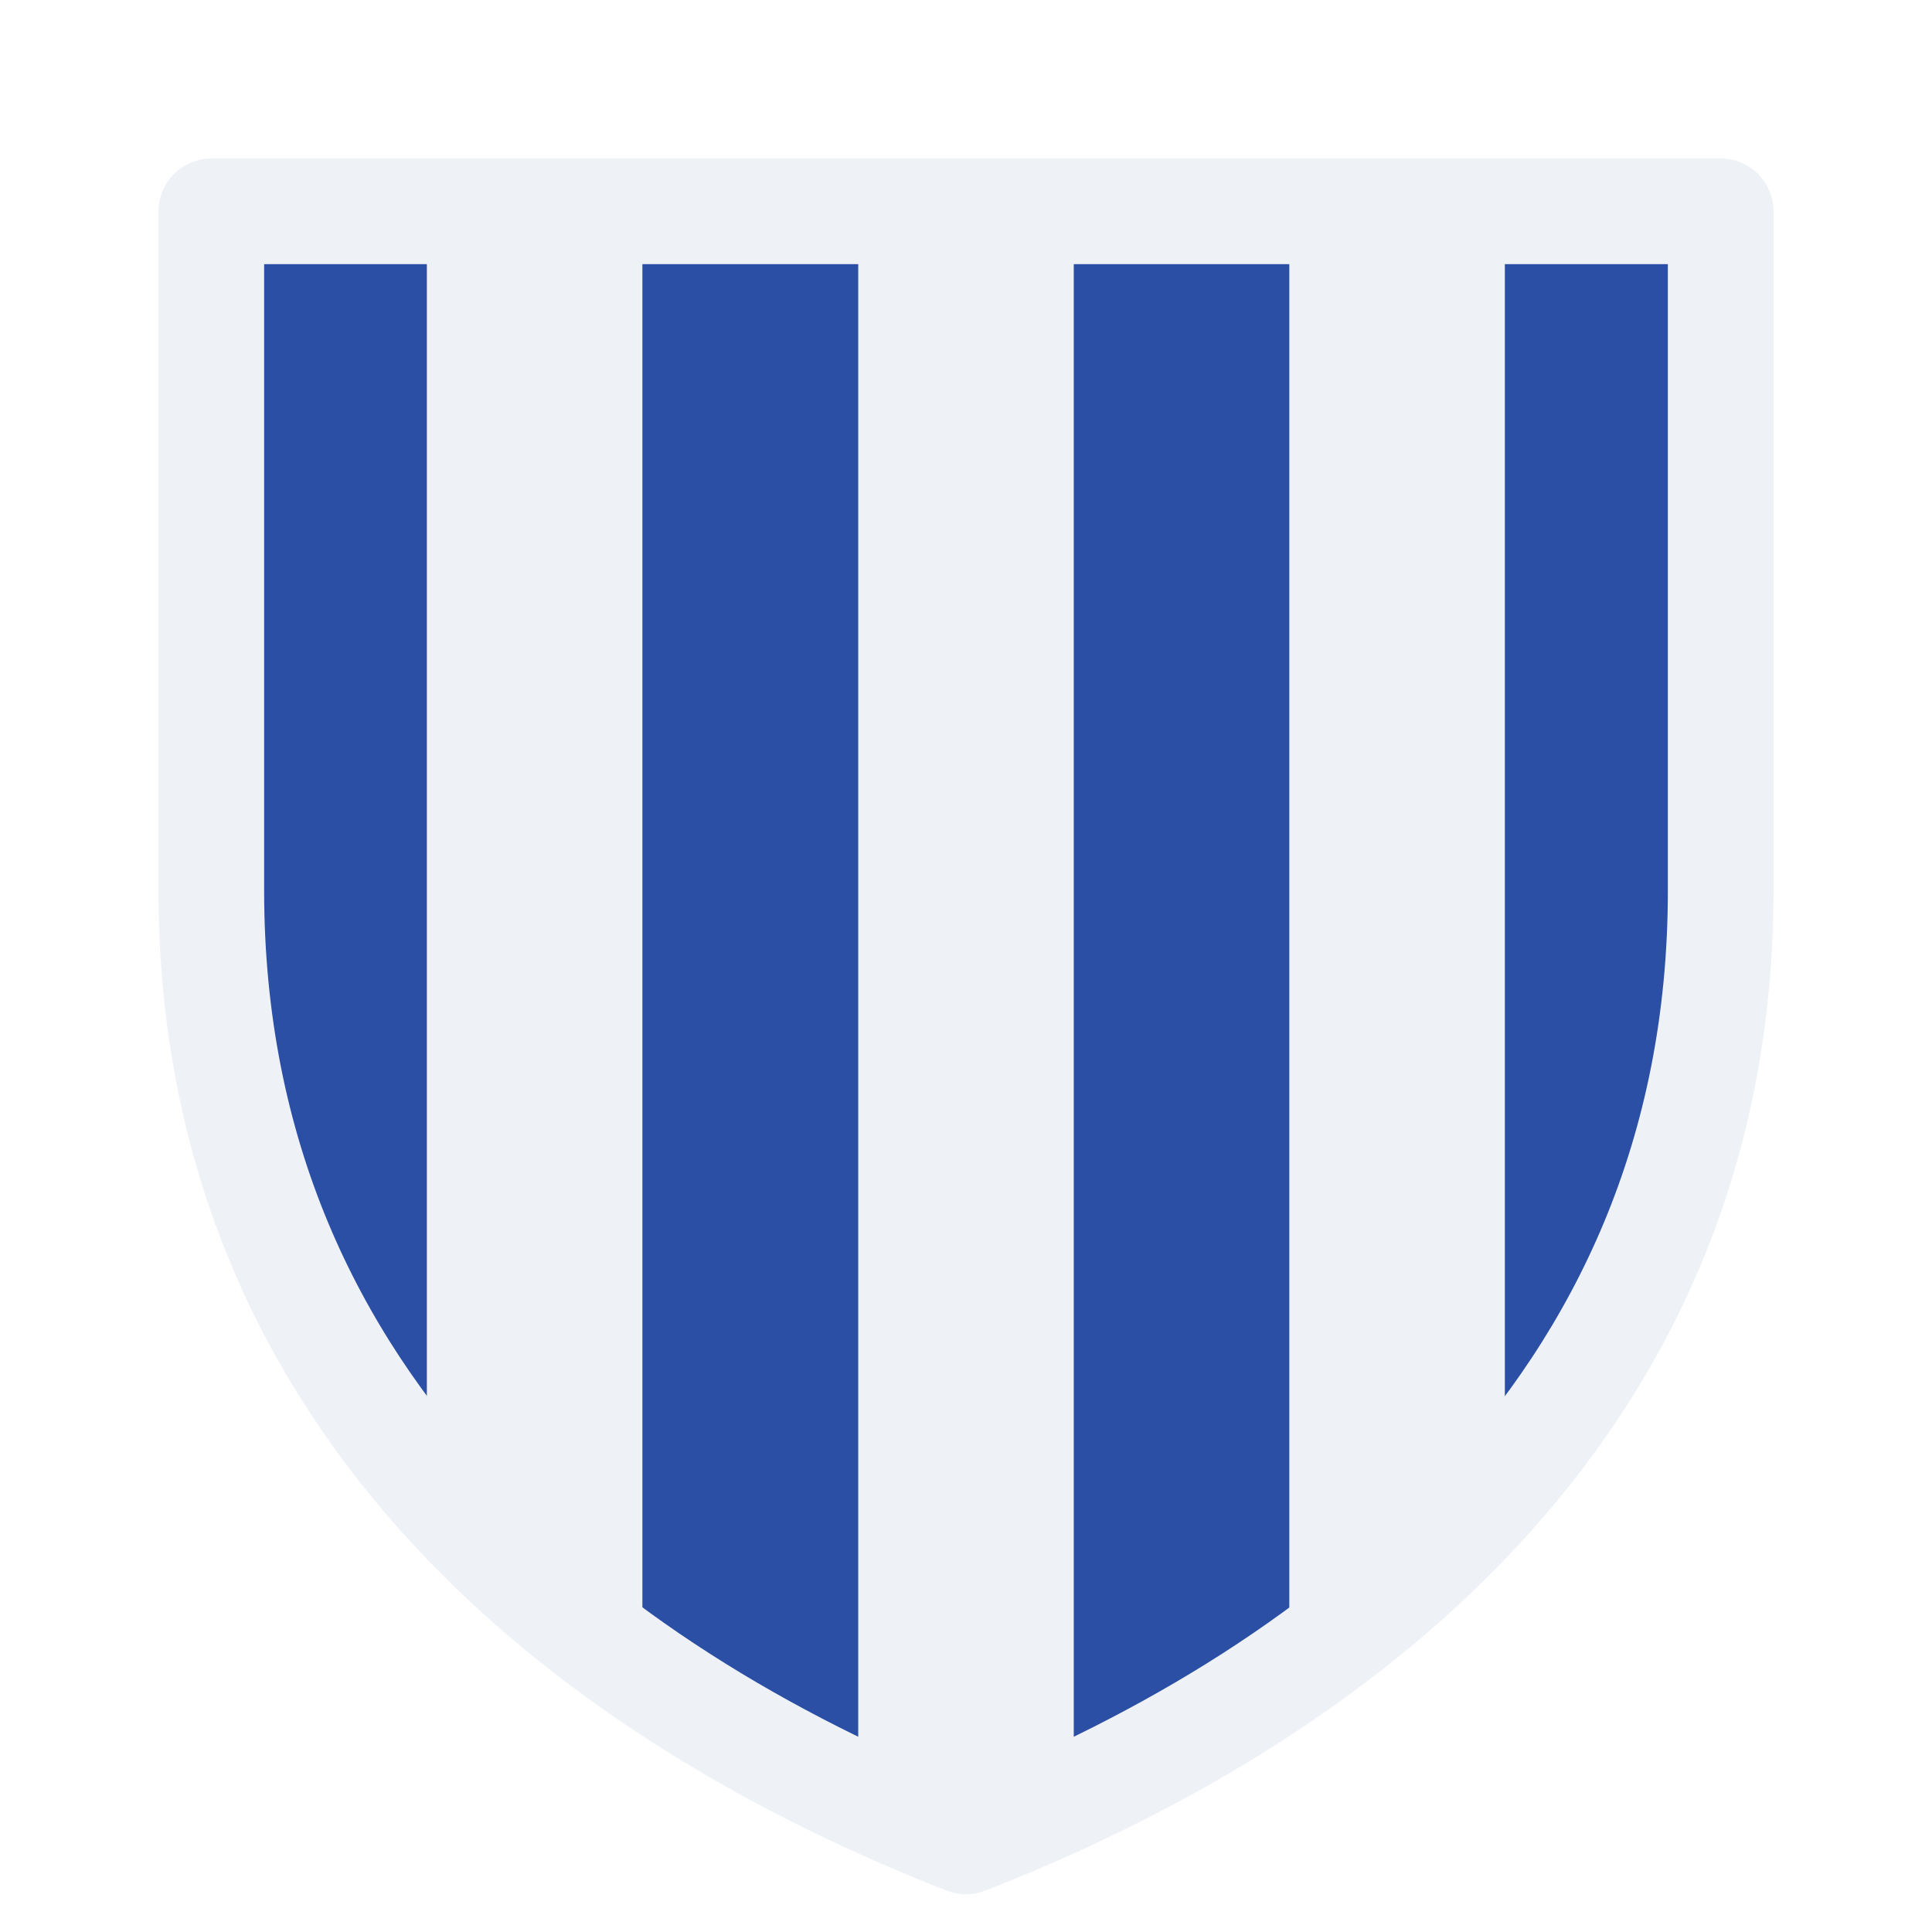
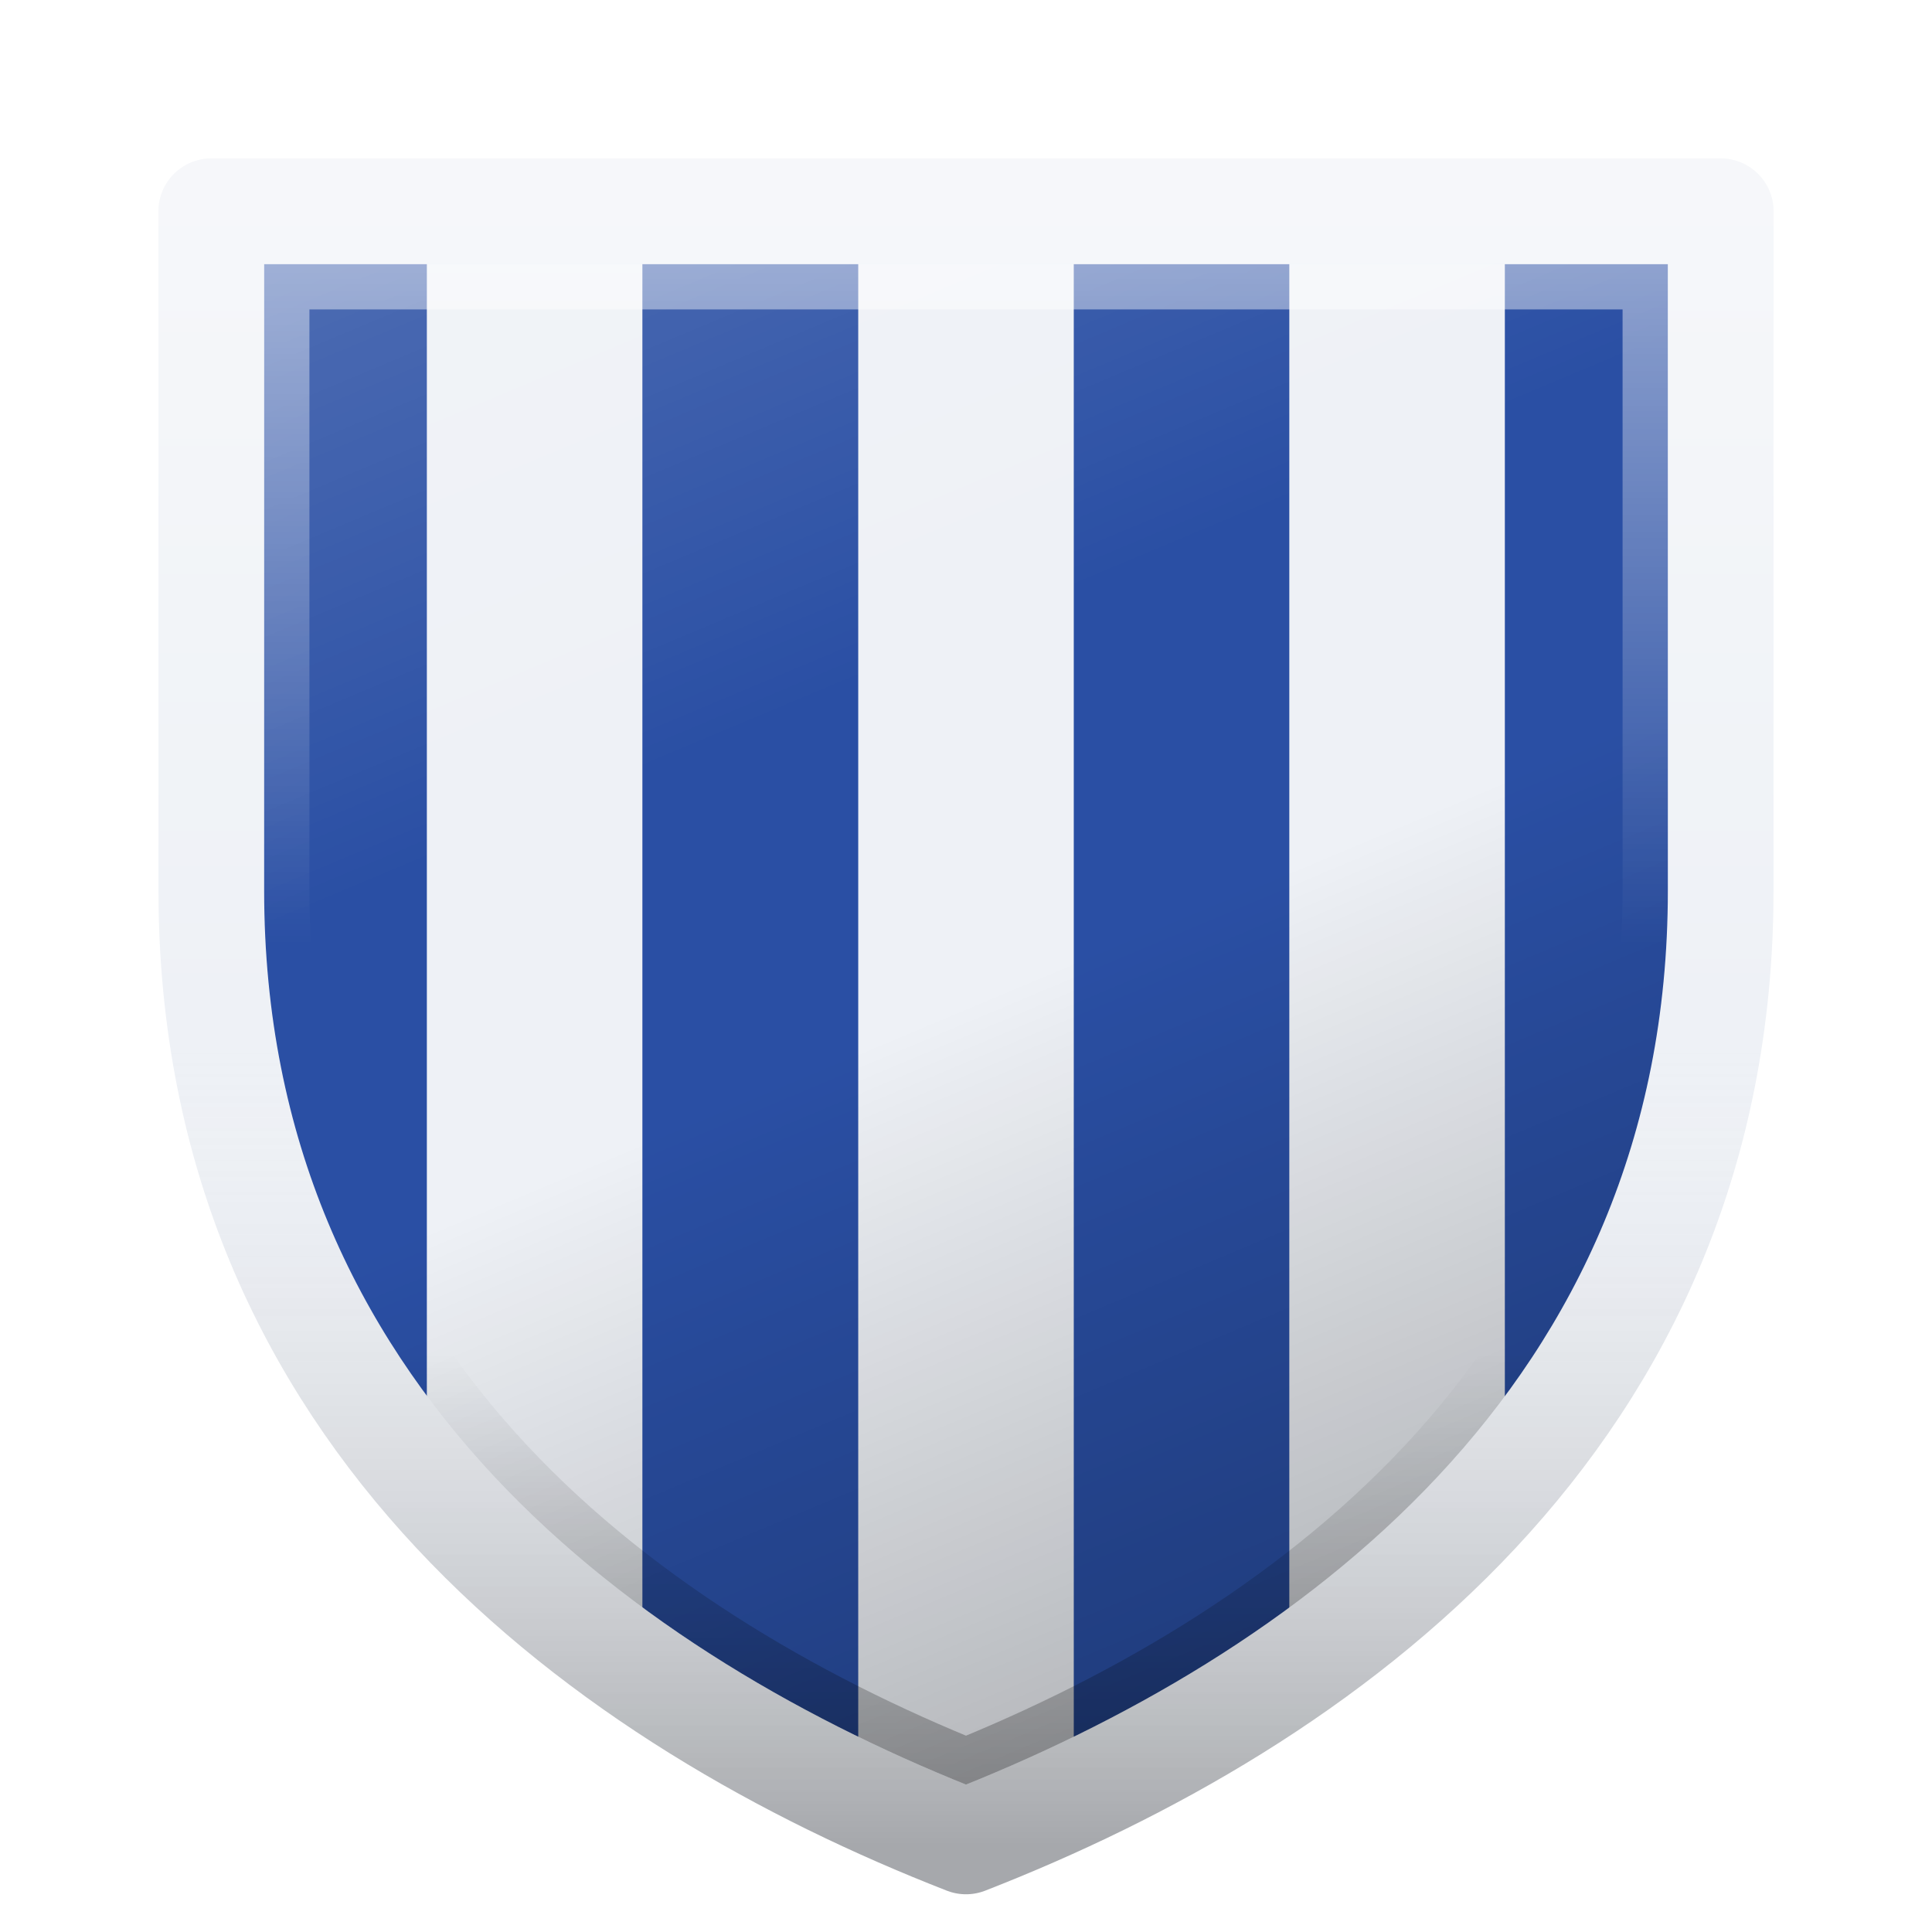
<svg xmlns="http://www.w3.org/2000/svg" viewBox="0 0 64 64" width="64" height="64">
  <defs>
    <clipPath id="c">
      <path d="M7 7h50v22.5c0 17.5-13.2 26.9-25 31.5C20.2 56.4 7 47 7 29.5Z" />
    </clipPath>
+     <linearGradient id="s" x1="0" y1="0" x2="0.42" y2="1">
+       <stop offset="0" stop-color="#fff" stop-opacity="0.26" />
+       <stop offset="0.46" stop-color="#fff" stop-opacity="0" />
+       <stop offset="0.62" stop-color="#000" stop-opacity="0" />
+       <stop offset="1" stop-color="#000" stop-opacity="0.26" />
+     </linearGradient>
+     <linearGradient id="b" x1="0" y1="0" x2="0" y2="1">
+       <stop offset="0" stop-color="#fff" stop-opacity="0.5" />
+       <stop offset="0.45" stop-color="#fff" stop-opacity="0" />
+       <stop offset="0.7" stop-color="#000" stop-opacity="0" />
+       <stop offset="1" stop-color="#000" stop-opacity="0.32" />
+     </linearGradient>
+     <linearGradient id="r" x1="0" y1="0" x2="0" y2="1">
+       <stop offset="0" stop-color="#fff" stop-opacity="0.45" />
+       <stop offset="0.5" stop-color="#fff" stop-opacity="0" />
+       <stop offset="1" stop-color="#000" stop-opacity="0.3" />
+     </linearGradient>
  </defs>
  <g clip-path="url(#c)">
    <rect width="64" height="64" fill="#2a4fa4" />
    <rect x="14.14" y="0" width="7.14" height="64" fill="#eef1f6" />
    <rect x="28.43" y="0" width="7.14" height="64" fill="#eef1f6" />
    <rect x="42.71" y="0" width="7.14" height="64" fill="#eef1f6" />
+     <rect width="64" height="64" fill="url(#s)" />
+     <path d="M7 7h50v22.5c0 17.5-13.2 26.9-25 31.5C20.2 56.4 7 47 7 29.5Z" fill="none" stroke="url(#b)" stroke-width="6.5" />
  </g>
  <path d="M7 7h50v22.5c0 17.5-13.2 26.9-25 31.5C20.2 56.4 7 47 7 29.5Z" fill="none" stroke="#eef1f6" stroke-width="3.5" stroke-linejoin="round" />
+   <path d="M7 7h50v22.5c0 17.5-13.2 26.9-25 31.5C20.2 56.4 7 47 7 29.5Z" fill="none" stroke="url(#r)" stroke-width="3.5" stroke-linejoin="round" />
</svg>
